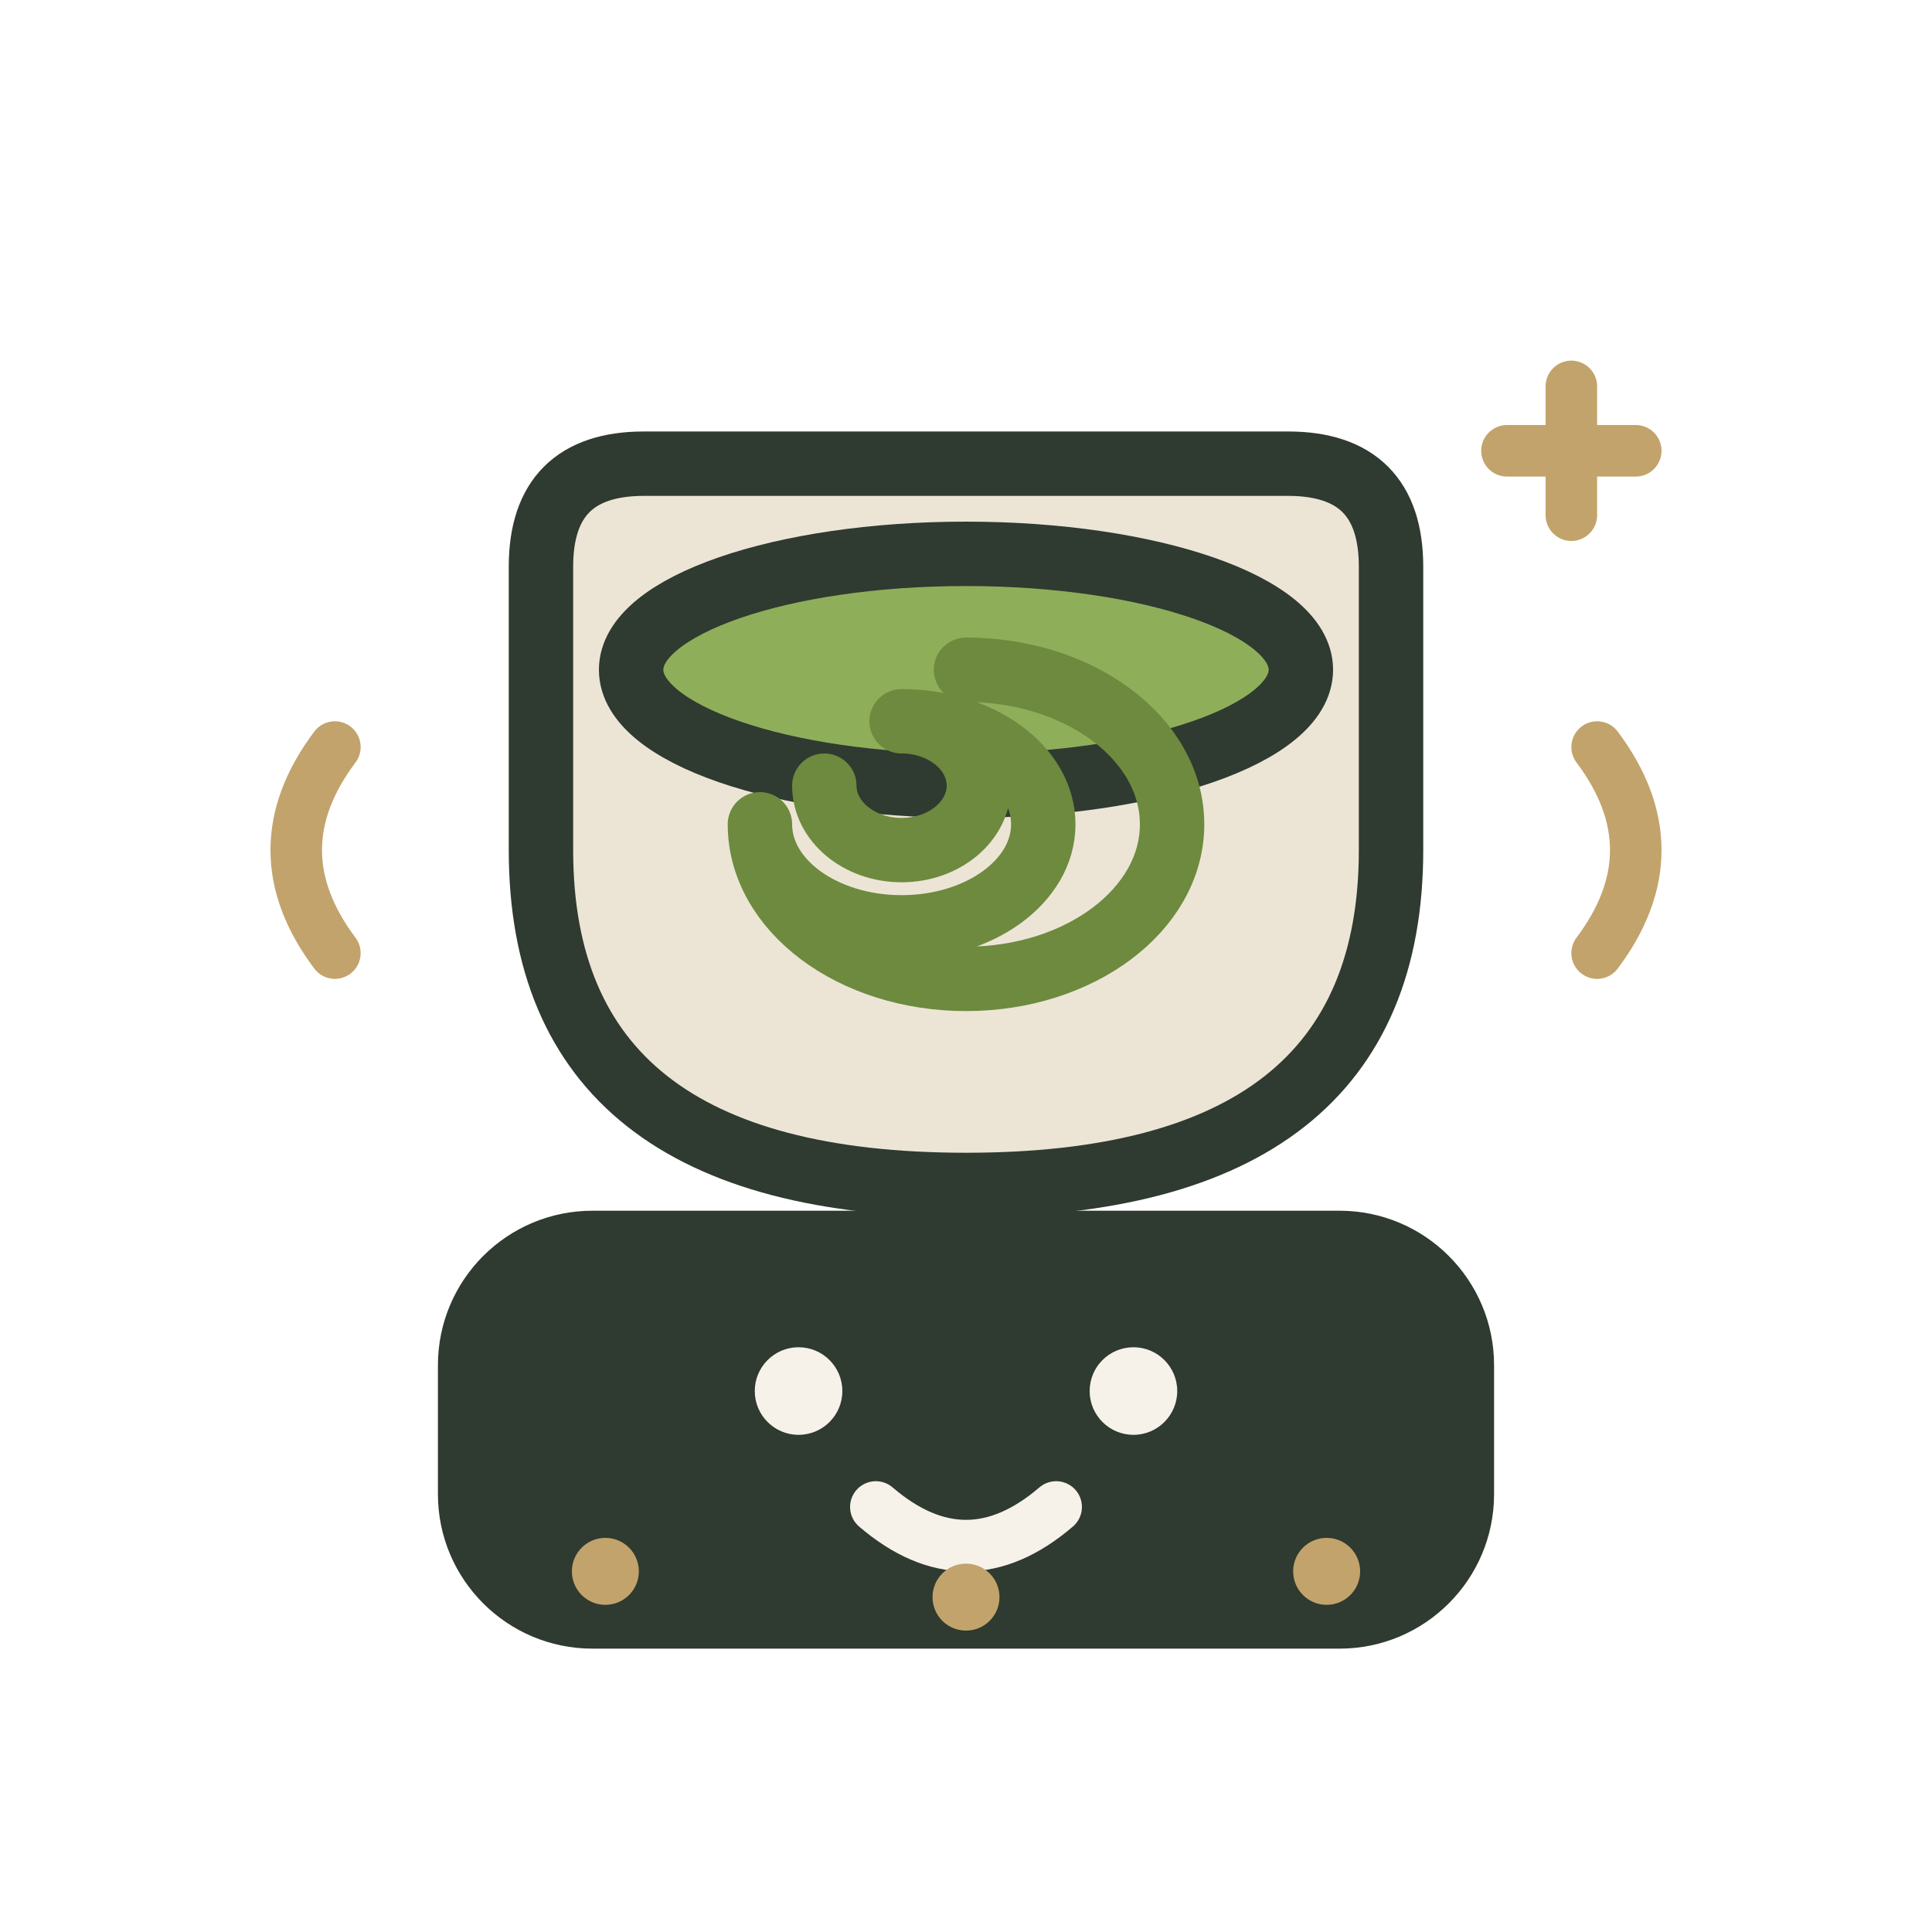
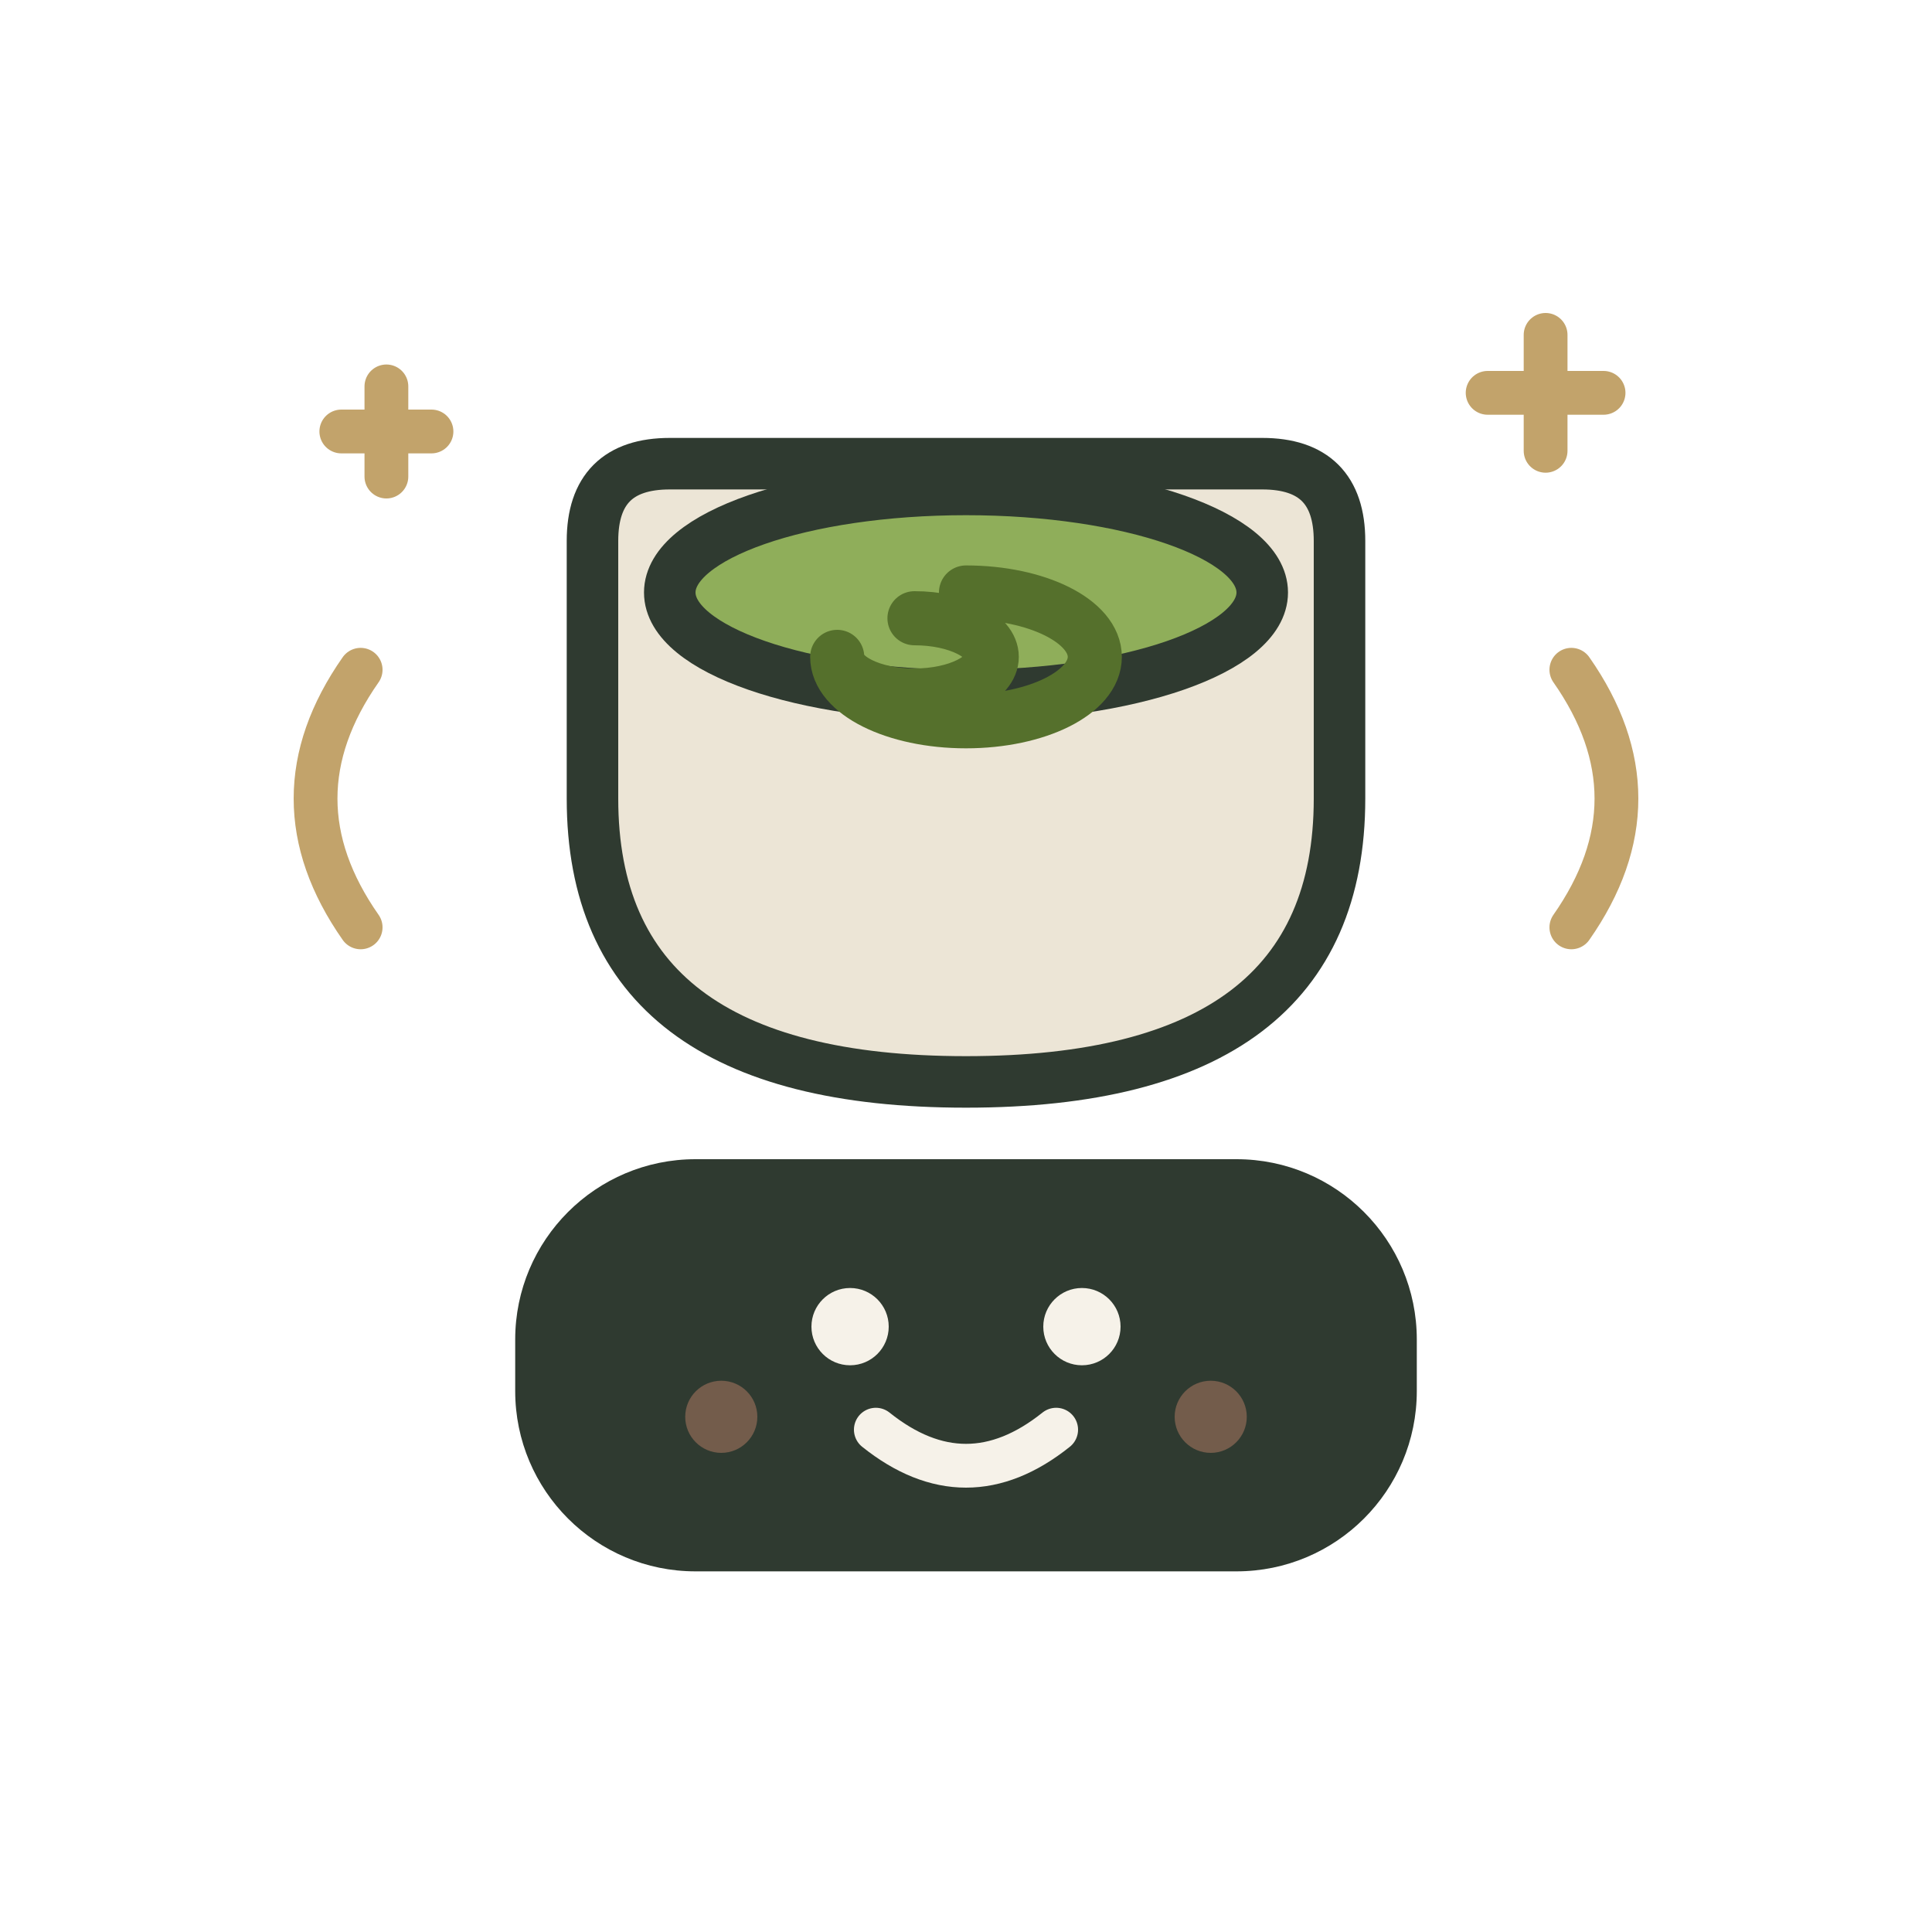
- <svg xmlns="http://www.w3.org/2000/svg" viewBox="0 0 150 150" fill="none" role="img" aria-label="Happy cartoon Matcha Sous whisking a green vortex">
-   <g stroke="#2f3a30" stroke-width="5" stroke-linecap="round" stroke-linejoin="round">
-     <path d="M42 44 q0 -8 8 -8 h50 q8 0 8 8 v22 q0 26 -33 26 q-33 0 -33 -26 Z" fill="#ece5d6" />
-     <ellipse cx="75" cy="52" rx="26" ry="9" fill="#8fae5a" />
-     <path d="M75 52 a16 12 0 1 1 -16 12 a11 8 0 1 0 11 -8 a6 5 0 1 1 -6 5" fill="none" stroke="#6d8a3e" />
-     <rect x="34" y="94" width="82" height="34" rx="12" fill="#2f3a30" stroke="none" />
+ <svg xmlns="http://www.w3.org/2000/svg" viewBox="0 0 150 150" fill="none" role="img" aria-label="The Matcha Sous character happily whisking a swirl of green">
+   <g stroke="#c2a36b" stroke-width="3.4" stroke-linecap="round" fill="none">
+     <path d="M28 52 q-7 10 0 20" />
+     <path d="M122 52 q7 10 0 20" />
  </g>
-   <circle cx="62" cy="108" r="3.4" fill="#f6f2e9" />
-   <circle cx="88" cy="108" r="3.4" fill="#f6f2e9" />
-   <path d="M68 117 q7 6 14 0" stroke="#f6f2e9" stroke-width="4" stroke-linecap="round" fill="none" />
-   <g fill="#c2a36b">
-     <circle cx="47" cy="122" r="2.6" />
-     <circle cx="75" cy="124" r="2.6" />
-     <circle cx="103" cy="122" r="2.6" />
+   <g stroke="#2f3a30" stroke-width="4" stroke-linecap="round" stroke-linejoin="round">
+     <path d="M46 42 q0 -6 6 -6 h46 q6 0 6 6 v20 q0 22 -29 22 q-29 0 -29 -22 Z" fill="#ece5d6" />
+     <ellipse cx="75" cy="46" rx="23" ry="8" fill="#8fae5a" />
+     <path d="M75 46 a10 5 0 1 1 -10 5 a6 3 0 1 0 6 -3" fill="none" stroke="#55702c" stroke-width="4.2" />
+     <rect x="40" y="90" width="70" height="32" rx="14" fill="#2f3a30" stroke="none" />
  </g>
-   <g stroke="#c2a36b" stroke-width="4" stroke-linecap="round" fill="none">
-     <path d="M26 58 q-6 8 0 16" />
-     <path d="M124 58 q6 8 0 16" />
-     <path d="M122 30 v10 M117 35 h10" />
+   <circle cx="66" cy="103" r="3" fill="#f6f2e9" />
+   <circle cx="84" cy="103" r="3" fill="#f6f2e9" />
+   <path d="M68 111 q7 5.6 14 0" stroke="#f6f2e9" stroke-width="3.4" stroke-linecap="round" fill="none" />
+   <circle cx="56" cy="110" r="2.8" fill="#d98e73" opacity=".4" />
+   <circle cx="94" cy="110" r="2.8" fill="#d98e73" opacity=".4" />
+   <g stroke="#c2a36b" stroke-width="3.4" stroke-linecap="round">
+     <path d="M120 26 v9 M115.5 30.5 h9" />
+     <path d="M30 30 v7 M26.5 33.5 h7" />
  </g>
</svg>
